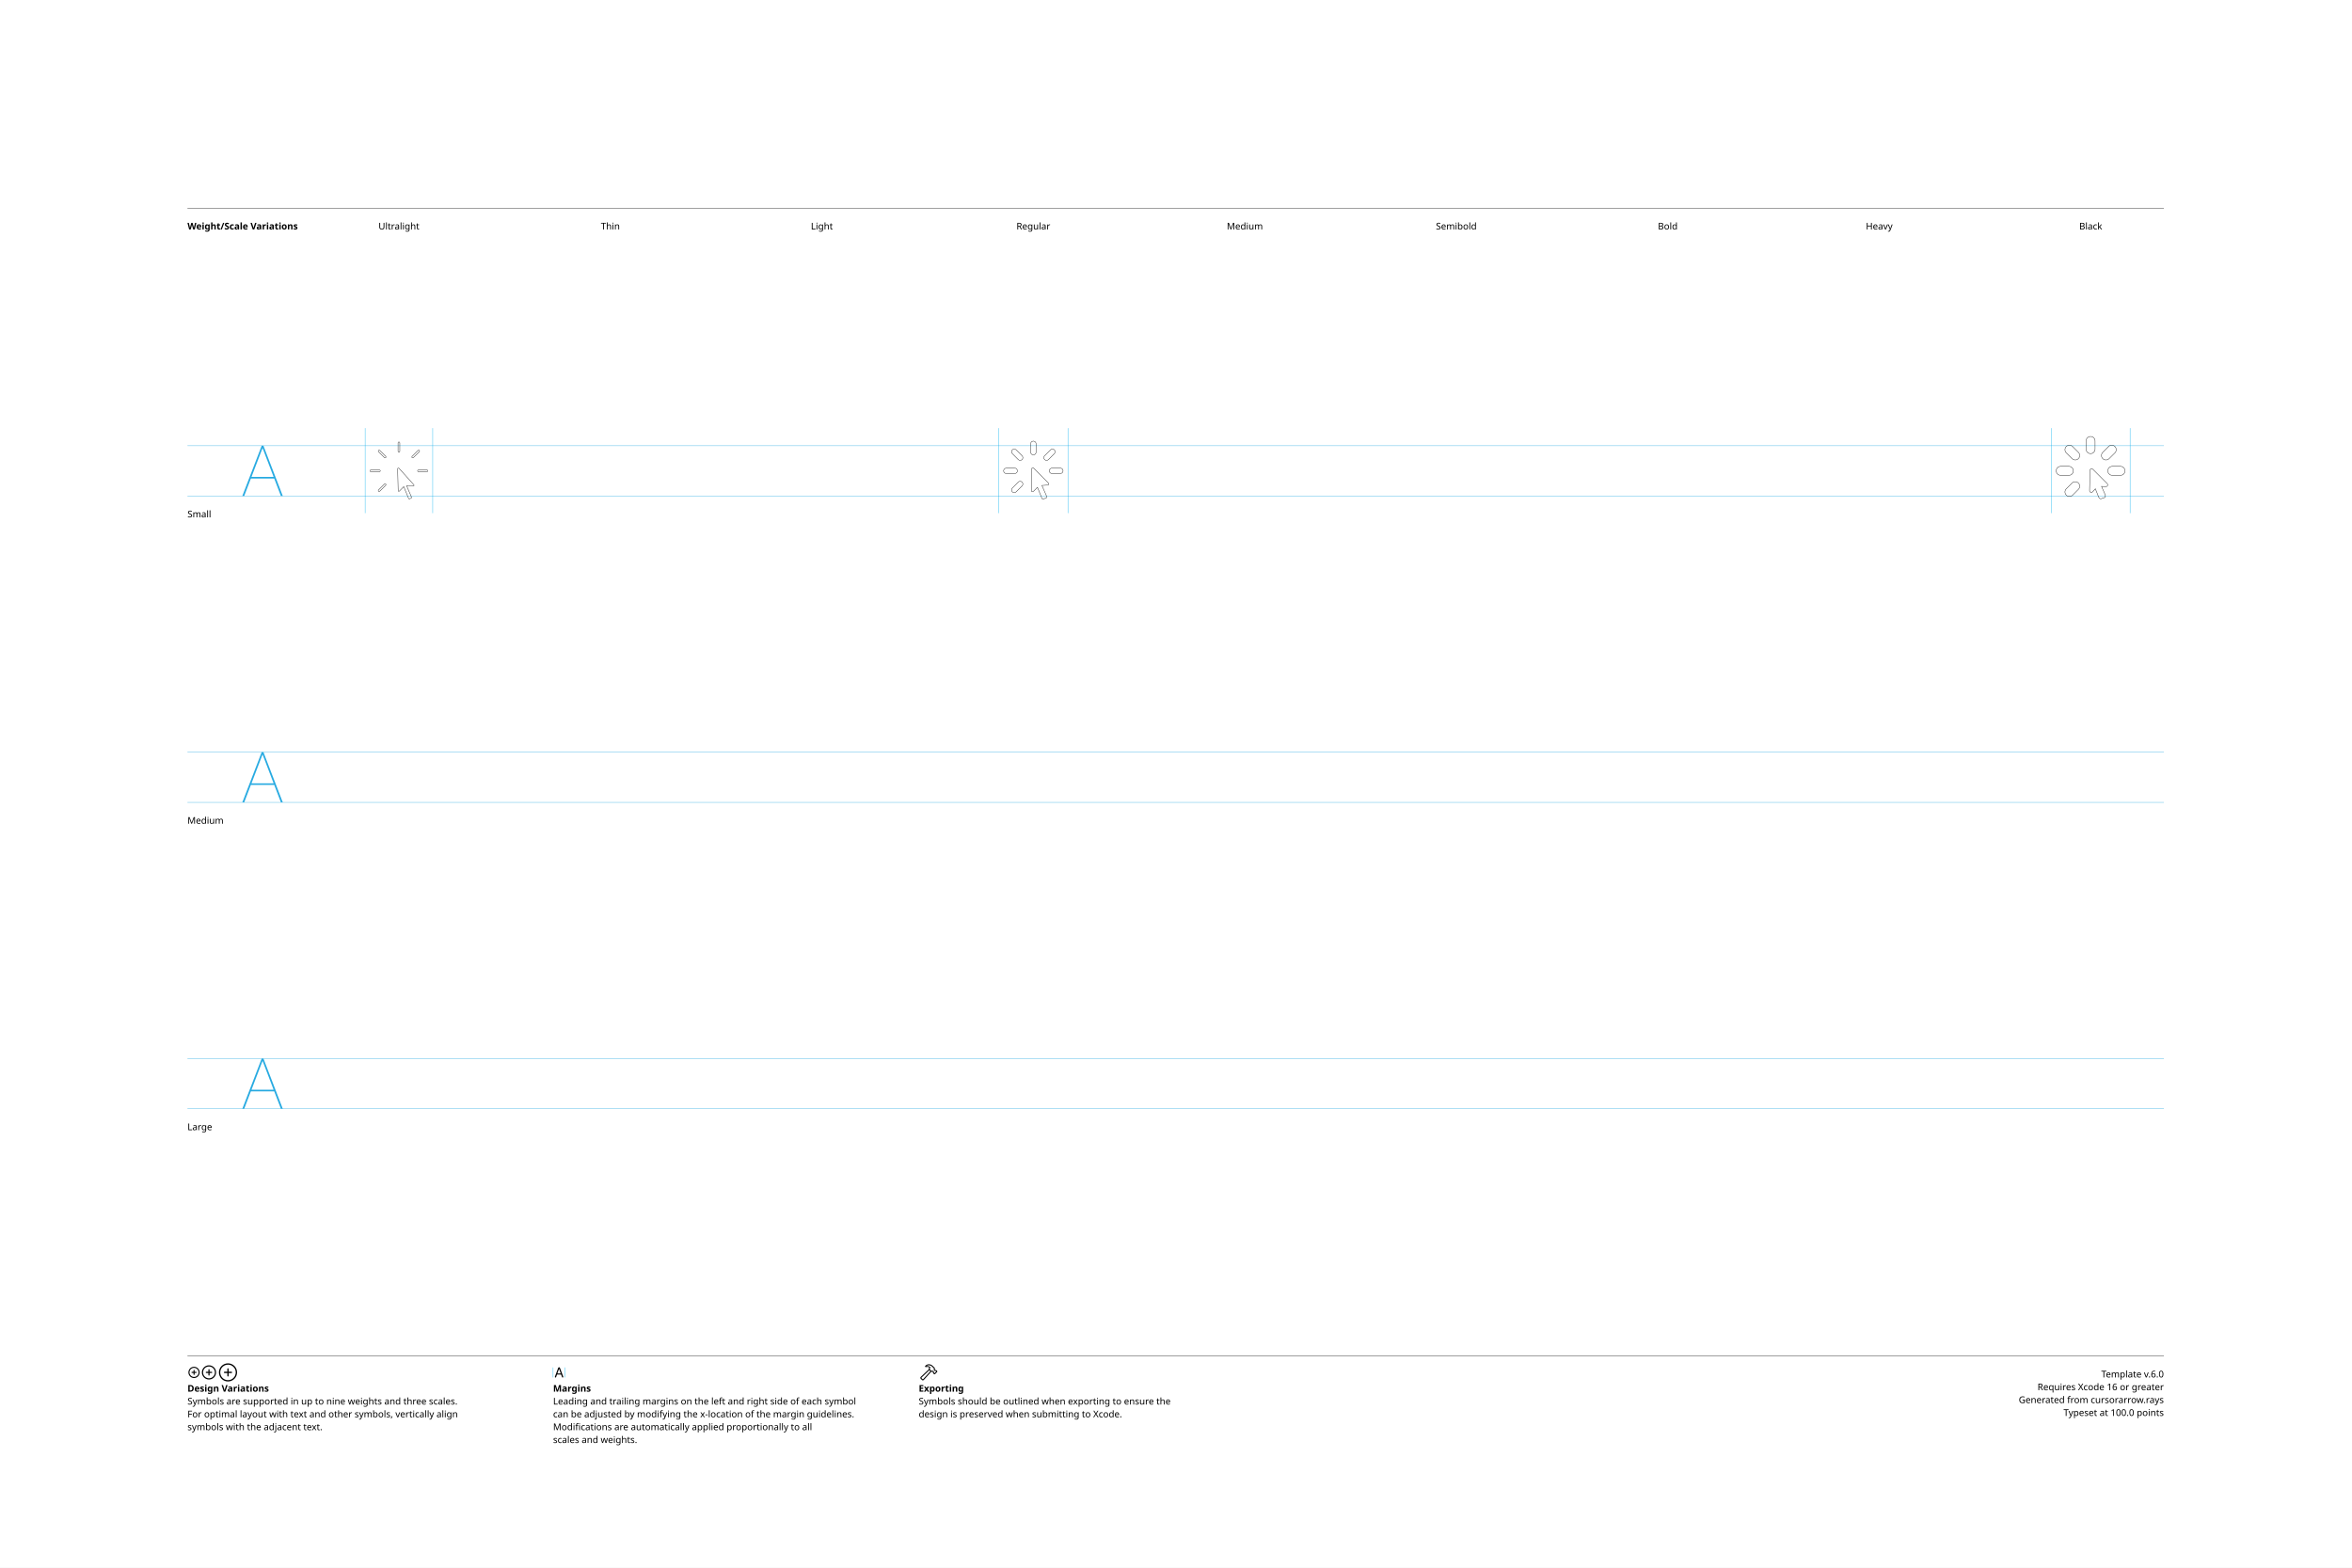
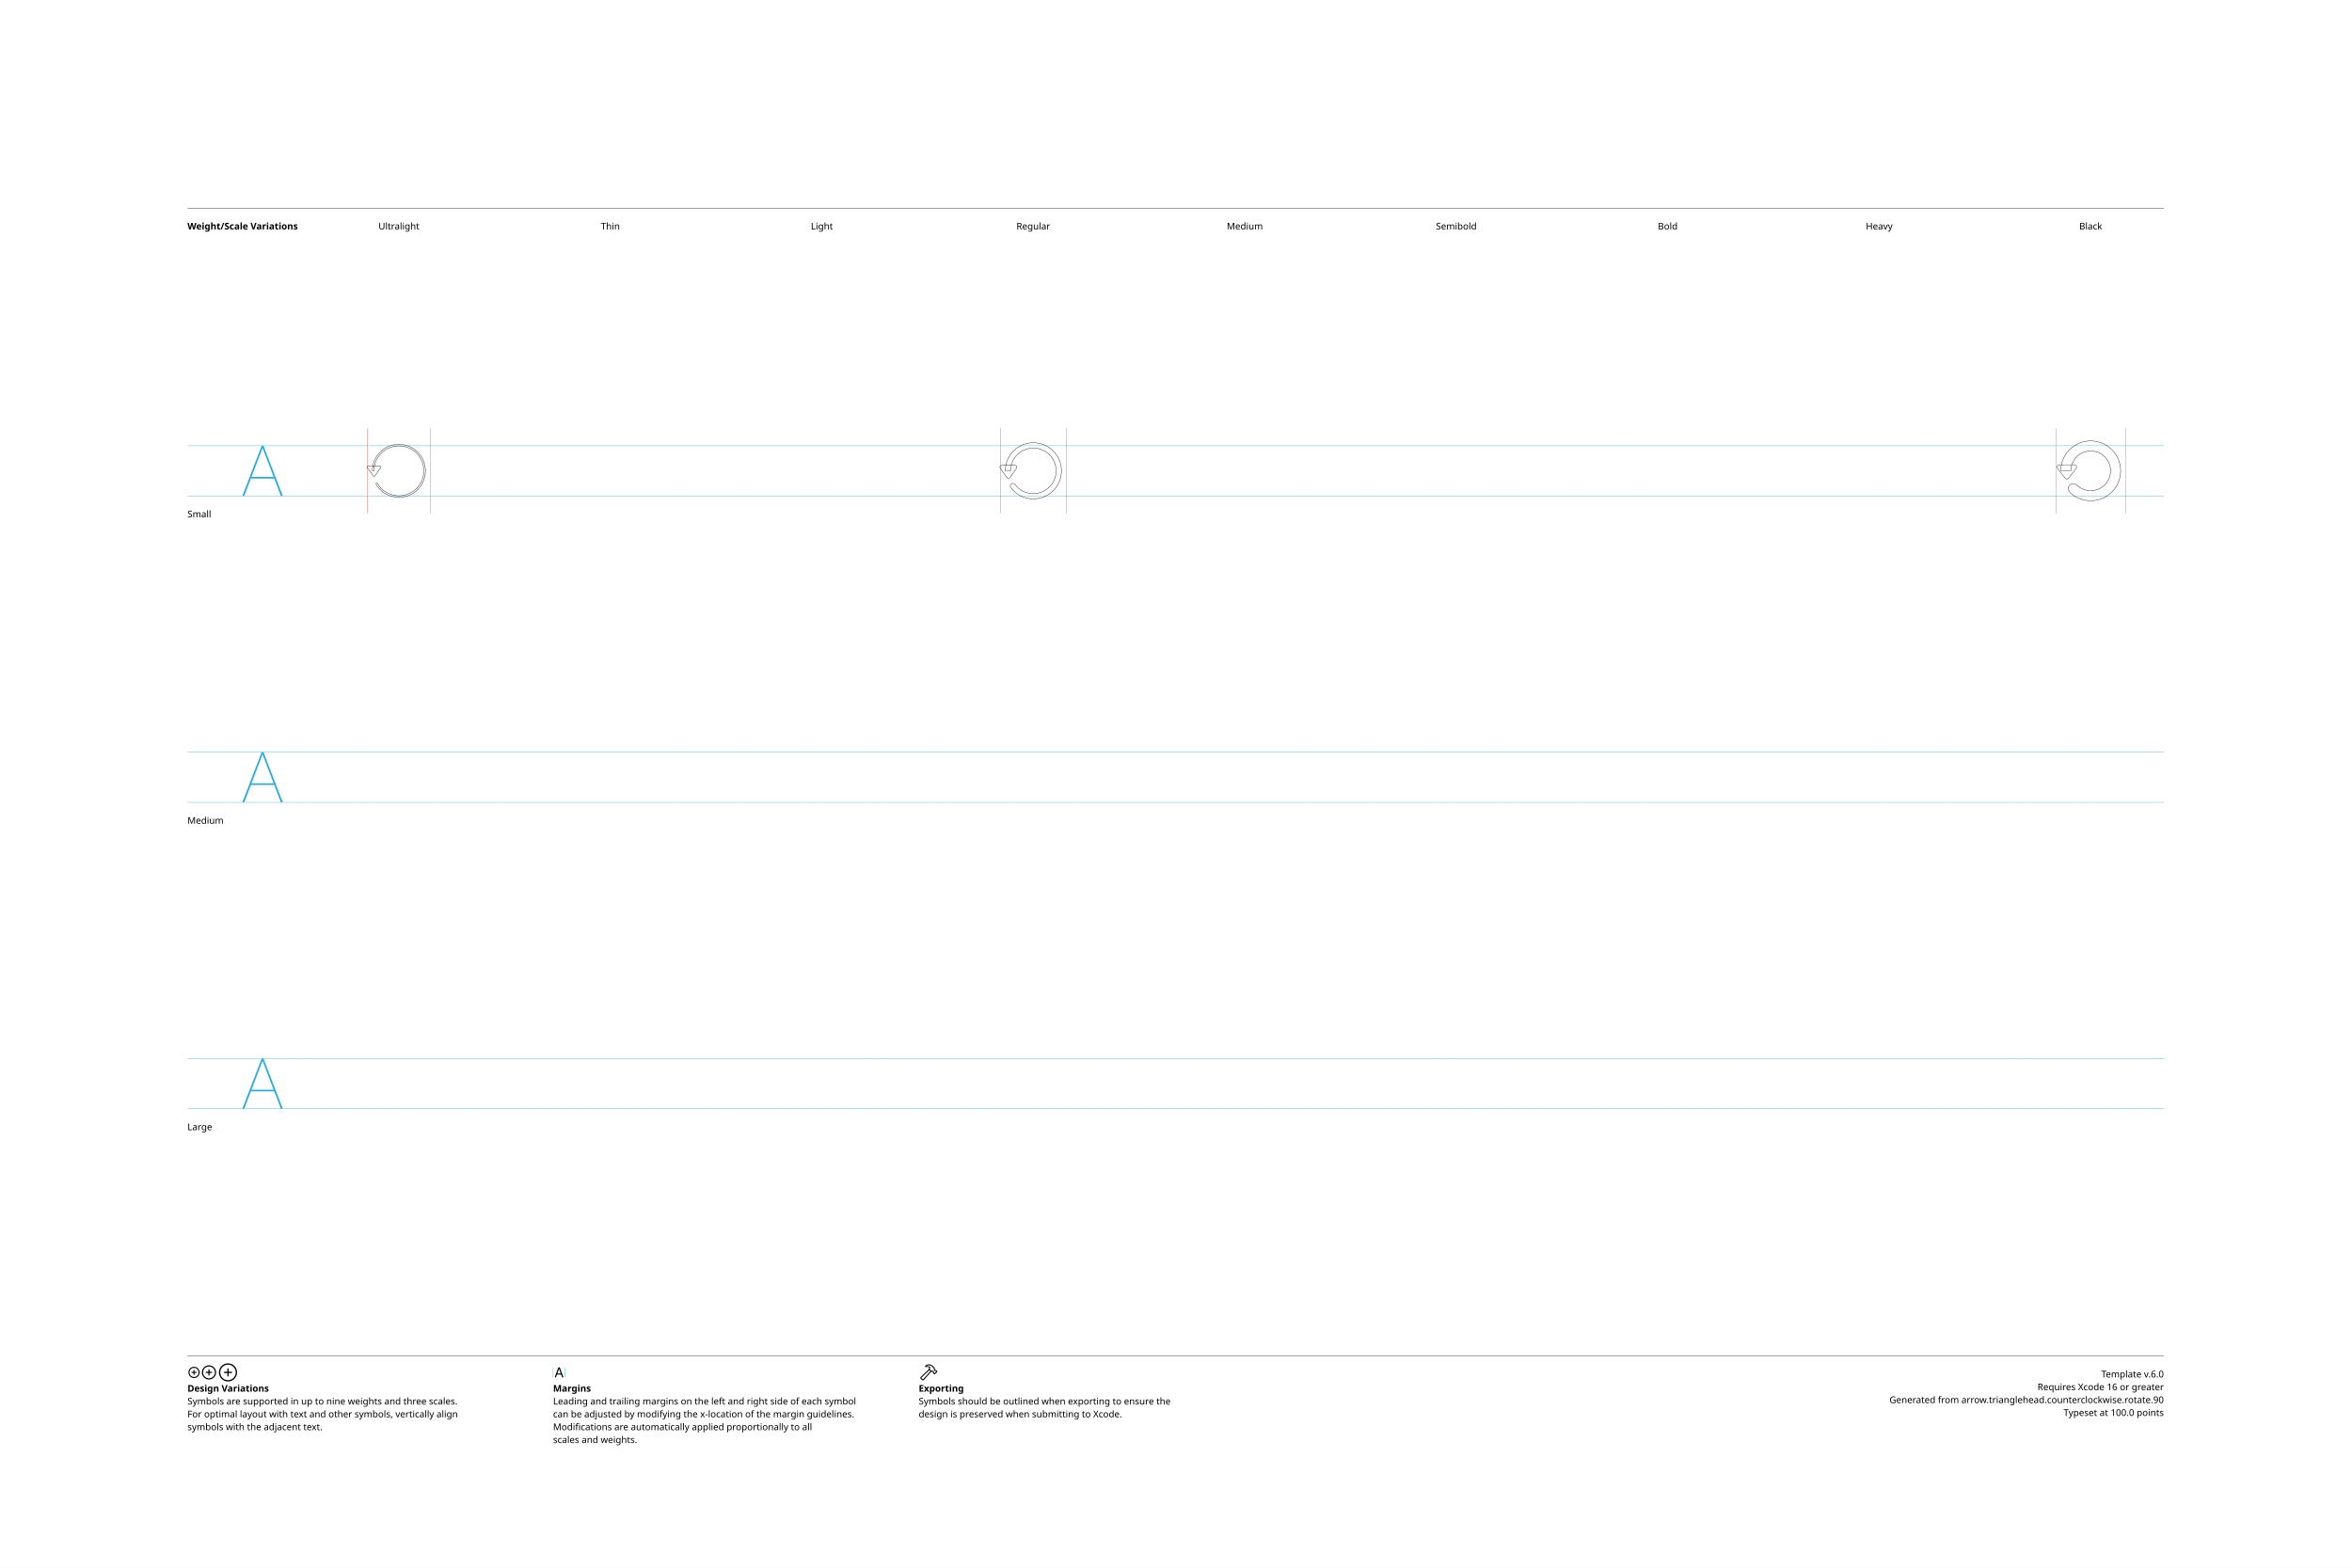
<svg xmlns="http://www.w3.org/2000/svg" version="1.1" viewBox="0 0 3300 2200">
-   <style>.monochrome-0 {-sfsymbols-motion-group:1;-sfsymbols-layer-tags:cursorarrow.rays}
- .monochrome-1 {-sfsymbols-motion-group:0;-sfsymbols-always-pulses:true;-sfsymbols-layer-tags:cursorarrow.rays}
- 
- .multicolor-0:tintColor {-sfsymbols-motion-group:1;-sfsymbols-layer-tags:cursorarrow.rays}
- .multicolor-1:tintColor {-sfsymbols-motion-group:0;-sfsymbols-always-pulses:true;-sfsymbols-layer-tags:cursorarrow.rays}
- 
- .hierarchical-0:secondary {-sfsymbols-motion-group:1;-sfsymbols-layer-tags:cursorarrow.rays}
- .hierarchical-1:primary {-sfsymbols-motion-group:0;-sfsymbols-layer-tags:cursorarrow.rays}
- 
- .SFSymbolsPreviewWireframe {fill:none;opacity:1.0;stroke:black;stroke-width:0.5}
+   <style>.SFSymbolsPreviewWireframe {fill:none;opacity:1.0;stroke:black;stroke-width:0.5}
</style>
  <g id="Notes">
    <rect height="2200" id="artboard" style="fill:white;opacity:1" width="3300" x="0" y="0" />
    <line style="fill:none;stroke:black;opacity:1;stroke-width:0.5;" x1="263" x2="3036" y1="292" y2="292" />
    <text style="stroke:none;fill:black;font-family:sans-serif;font-size:13;font-weight:bold;" transform="matrix(1 0 0 1 263 322)">Weight/Scale Variations</text>
    <text style="stroke:none;fill:black;font-family:sans-serif;font-size:13;text-anchor:middle;" transform="matrix(1 0 0 1 559.711 322)">Ultralight</text>
    <text style="stroke:none;fill:black;font-family:sans-serif;font-size:13;text-anchor:middle;" transform="matrix(1 0 0 1 856.422 322)">Thin</text>
    <text style="stroke:none;fill:black;font-family:sans-serif;font-size:13;text-anchor:middle;" transform="matrix(1 0 0 1 1153.13 322)">Light</text>
    <text style="stroke:none;fill:black;font-family:sans-serif;font-size:13;text-anchor:middle;" transform="matrix(1 0 0 1 1449.84 322)">Regular</text>
    <text style="stroke:none;fill:black;font-family:sans-serif;font-size:13;text-anchor:middle;" transform="matrix(1 0 0 1 1746.56 322)">Medium</text>
    <text style="stroke:none;fill:black;font-family:sans-serif;font-size:13;text-anchor:middle;" transform="matrix(1 0 0 1 2043.27 322)">Semibold</text>
    <text style="stroke:none;fill:black;font-family:sans-serif;font-size:13;text-anchor:middle;" transform="matrix(1 0 0 1 2339.98 322)">Bold</text>
    <text style="stroke:none;fill:black;font-family:sans-serif;font-size:13;text-anchor:middle;" transform="matrix(1 0 0 1 2636.69 322)">Heavy</text>
    <text style="stroke:none;fill:black;font-family:sans-serif;font-size:13;text-anchor:middle;" transform="matrix(1 0 0 1 2933.4 322)">Black</text>
    <line style="fill:none;stroke:black;opacity:1;stroke-width:0.5;" x1="263" x2="3036" y1="1903" y2="1903" />
    <g transform="matrix(0.2 0 0 0.2 263 1933)">
      <path d="m46.24 4.15c21.777 0 39.453-17.627 39.453-39.404s-17.676-39.404-39.453-39.404c-21.729 0-39.404 17.627-39.404 39.404s17.676 39.404 39.404 39.404Zm0-7.422c-17.676 0-31.934-14.307-31.934-31.982s14.258-31.982 31.934-31.982 31.982 14.307 31.982 31.982-14.307 31.982-31.982 31.982Zm-17.969-31.982c0 2.148 1.514 3.613 3.76 3.613h10.498v10.596c0 2.197 1.465 3.711 3.613 3.711 2.246 0 3.711-1.514 3.711-3.711v-10.596h10.596c2.197 0 3.711-1.465 3.711-3.613 0-2.197-1.514-3.711-3.711-3.711h-10.596v-10.547c0-2.246-1.465-3.76-3.711-3.76-2.148 0-3.613 1.514-3.613 3.76v10.547h-10.498c-2.246 0-3.76 1.514-3.76 3.711Z" />
    </g>
    <g transform="matrix(0.2 0 0 0.2 281.506 1933)">
      <path d="m58.545 14.551c27.49 0 49.805-22.314 49.805-49.805s-22.314-49.805-49.805-49.805-49.805 22.314-49.805 49.805 22.314 49.805 49.805 49.805Zm0-8.301c-22.949 0-41.504-18.555-41.504-41.504s18.555-41.504 41.504-41.504 41.504 18.555 41.504 41.504-18.555 41.504-41.504 41.504Zm-22.656-41.504c0 2.393 1.66 4.004 4.15 4.004h14.355v14.404c0 2.441 1.66 4.15 4.053 4.15 2.441 0 4.15-1.66 4.15-4.15v-14.404h14.404c2.441 0 4.15-1.611 4.15-4.004 0-2.441-1.709-4.15-4.15-4.15h-14.404v-14.355c0-2.49-1.709-4.199-4.15-4.199-2.393 0-4.053 1.709-4.053 4.199v14.355h-14.355c-2.49 0-4.15 1.709-4.15 4.15Z" />
    </g>
    <g transform="matrix(0.2 0 0 0.2 304.924 1933)">
      <path d="m74.853 28.32c35.107 0 63.623-28.467 63.623-63.574s-28.516-63.623-63.623-63.623-63.574 28.516-63.574 63.623 28.467 63.574 63.574 63.574Zm0-9.082c-30.127 0-54.492-24.365-54.492-54.492s24.365-54.492 54.492-54.492 54.492 24.365 54.492 54.492-24.365 54.492-54.492 54.492Zm-28.857-54.492c0 2.588 1.855 4.395 4.59 4.395h19.727v19.775c0 2.686 1.855 4.59 4.443 4.59 2.686 0 4.541-1.855 4.541-4.59v-19.775h19.775c2.686 0 4.59-1.807 4.59-4.395 0-2.734-1.855-4.59-4.59-4.59h-19.775v-19.727c0-2.734-1.855-4.639-4.541-4.639-2.588 0-4.443 1.904-4.443 4.639v19.727h-19.727c-2.734 0-4.59 1.855-4.59 4.59Z" />
    </g>
    <text style="stroke:none;fill:black;font-family:sans-serif;font-size:13;font-weight:bold;" transform="matrix(1 0 0 1 263 1953)">Design Variations</text>
    <text style="stroke:none;fill:black;font-family:sans-serif;font-size:13;" transform="matrix(1 0 0 1 263 1971)">Symbols are supported in up to nine weights and three scales.</text>
    <text style="stroke:none;fill:black;font-family:sans-serif;font-size:13;" transform="matrix(1 0 0 1 263 1989)">For optimal layout with text and other symbols, vertically align</text>
    <text style="stroke:none;fill:black;font-family:sans-serif;font-size:13;" transform="matrix(1 0 0 1 263 2007)">symbols with the adjacent text.</text>
    <line style="fill:none;stroke:#00AEEF;stroke-width:0.5;opacity:1.0;" x1="776" x2="776" y1="1919" y2="1933" />
    <g transform="matrix(0.2 0 0 0.2 776 1933)">
      <path d="m16.553 0.781c2.588 0 3.857-0.977 4.785-3.711l6.299-17.236h28.809l6.299 17.236c0.928 2.734 2.197 3.711 4.736 3.711 2.588 0 4.248-1.562 4.248-4.004 0-0.83-0.146-1.611-0.537-2.637l-22.9-60.986c-1.123-2.979-3.125-4.492-6.25-4.492-3.027 0-5.078 1.465-6.152 4.443l-22.9 61.084c-0.391 1.025-0.537 1.807-0.537 2.637 0 2.441 1.562 3.955 4.102 3.955Zm13.477-28.369 11.865-32.861h0.244l11.865 32.861Z" />
    </g>
    <line style="fill:none;stroke:#00AEEF;stroke-width:0.5;opacity:1.0;" x1="792.836" x2="792.836" y1="1919" y2="1933" />
    <text style="stroke:none;fill:black;font-family:sans-serif;font-size:13;font-weight:bold;" transform="matrix(1 0 0 1 776 1953)">Margins</text>
    <text style="stroke:none;fill:black;font-family:sans-serif;font-size:13;" transform="matrix(1 0 0 1 776 1971)">Leading and trailing margins on the left and right side of each symbol</text>
    <text style="stroke:none;fill:black;font-family:sans-serif;font-size:13;" transform="matrix(1 0 0 1 776 1989)">can be adjusted by modifying the x-location of the margin guidelines.</text>
    <text style="stroke:none;fill:black;font-family:sans-serif;font-size:13;" transform="matrix(1 0 0 1 776 2007)">Modifications are automatically applied proportionally to all</text>
    <text style="stroke:none;fill:black;font-family:sans-serif;font-size:13;" transform="matrix(1 0 0 1 776 2025)">scales and weights.</text>
    <g transform="matrix(0.2 0 0 0.2 1289 1933)">
      <path d="m14.209 9.326 8.496 8.545c4.297 4.346 9.229 4.053 13.867-1.074l53.467-58.935-4.834-4.883-53.076 58.398c-1.758 2.002-3.418 2.49-5.762 0.146l-5.859-5.811c-2.344-2.295-1.807-4.004 0.195-5.811l57.373-54.004-4.883-4.834-57.959 54.443c-4.932 4.59-5.322 9.473-1.025 13.818Zm32.08-90.967c-2.1 2.051-2.246 4.932-1.074 6.885 1.172 1.807 3.467 2.979 6.689 2.148 7.324-1.709 14.941-2.002 22.07 2.686l-2.93 7.275c-1.709 4.15-0.83 7.08 1.855 9.814l11.475 11.572c2.441 2.441 4.492 2.539 7.324 2.051l5.322-0.977 3.32 3.369-0.195 2.783c-0.195 2.49 0.439 4.395 2.881 6.787l3.809 3.711c2.393 2.393 5.469 2.539 7.812 0.195l14.551-14.6c2.344-2.344 2.246-5.322-0.146-7.715l-3.857-3.809c-2.393-2.393-4.248-3.174-6.641-2.979l-2.881 0.244-3.223-3.174 1.221-5.615c0.635-2.832-0.146-5.029-3.076-7.959l-10.986-10.938c-16.699-16.602-38.867-16.211-53.32-1.758Zm7.471 1.855c12.158-8.887 28.613-7.373 39.746 3.76l12.158 12.06c1.172 1.172 1.367 2.1 1.025 3.809l-1.611 7.422 7.52 7.422 4.932-0.293c1.27-0.049 1.66 0.049 2.637 1.025l2.881 2.881-12.207 12.207-2.881-2.881c-0.977-0.977-1.123-1.367-1.074-2.686l0.342-4.883-7.471-7.422-7.617 1.27c-1.611 0.342-2.344 0.195-3.564-0.977l-10.01-10.01c-1.27-1.172-1.416-2.002-0.635-3.857l4.395-10.449c-7.812-7.275-17.969-10.4-28.125-7.422-0.781 0.195-1.074-0.439-0.439-0.977Z" />
    </g>
    <text style="stroke:none;fill:black;font-family:sans-serif;font-size:13;font-weight:bold;" transform="matrix(1 0 0 1 1289 1953)">Exporting</text>
    <text style="stroke:none;fill:black;font-family:sans-serif;font-size:13;" transform="matrix(1 0 0 1 1289 1971)">Symbols should be outlined when exporting to ensure the</text>
    <text style="stroke:none;fill:black;font-family:sans-serif;font-size:13;" transform="matrix(1 0 0 1 1289 1989)">design is preserved when submitting to Xcode.</text>
    <text id="template-version" style="stroke:none;fill:black;font-family:sans-serif;font-size:13;text-anchor:end;" transform="matrix(1 0 0 1 3036 1933)">Template v.6.0</text>
    <text style="stroke:none;fill:black;font-family:sans-serif;font-size:13;text-anchor:end;" transform="matrix(1 0 0 1 3036 1951)">Requires Xcode 16 or greater</text>
-     <text id="descriptive-name" style="stroke:none;fill:black;font-family:sans-serif;font-size:13;text-anchor:end;" transform="matrix(1 0 0 1 3036 1969)">Generated from cursorarrow.rays</text>
+     <text id="descriptive-name" style="stroke:none;fill:black;font-family:sans-serif;font-size:13;text-anchor:end;" transform="matrix(1 0 0 1 3036 1969)">Generated from arrow.trianglehead.counterclockwise.rotate.90</text>
    <text style="stroke:none;fill:black;font-family:sans-serif;font-size:13;text-anchor:end;" transform="matrix(1 0 0 1 3036 1987)">Typeset at 100.0 points</text>
    <text style="stroke:none;fill:black;font-family:sans-serif;font-size:13;" transform="matrix(1 0 0 1 263 726)">Small</text>
    <text style="stroke:none;fill:black;font-family:sans-serif;font-size:13;" transform="matrix(1 0 0 1 263 1156)">Medium</text>
    <text style="stroke:none;fill:black;font-family:sans-serif;font-size:13;" transform="matrix(1 0 0 1 263 1586)">Large</text>
  </g>
  <g id="Guides">
    <g id="H-reference" style="fill:#27AAE1;stroke:none;" transform="matrix(1 0 0 1 339 696)">
      <path d="M0.994 0L3.638 0L29.328-67.132L30.03-67.132L30.03-70.459L28.123-70.459ZM11.688-24.48L46.981-24.48L46.231-26.729L12.438-26.729ZM55.12 0L57.764 0L30.638-70.459L29.433-70.459L29.433-67.132Z" />
    </g>
    <line id="Baseline-S" style="fill:none;stroke:#27AAE1;opacity:1;stroke-width:0.5;" x1="263" x2="3036" y1="696" y2="696" />
    <line id="Capline-S" style="fill:none;stroke:#27AAE1;opacity:1;stroke-width:0.5;" x1="263" x2="3036" y1="625.541" y2="625.541" />
    <g id="H-reference" style="fill:#27AAE1;stroke:none;" transform="matrix(1 0 0 1 339 1126)">
      <path d="M0.994 0L3.638 0L29.328-67.132L30.03-67.132L30.03-70.459L28.123-70.459ZM11.688-24.48L46.981-24.48L46.231-26.729L12.438-26.729ZM55.12 0L57.764 0L30.638-70.459L29.433-70.459L29.433-67.132Z" />
    </g>
    <line id="Baseline-M" style="fill:none;stroke:#27AAE1;opacity:1;stroke-width:0.5;" x1="263" x2="3036" y1="1126" y2="1126" />
    <line id="Capline-M" style="fill:none;stroke:#27AAE1;opacity:1;stroke-width:0.5;" x1="263" x2="3036" y1="1055.54" y2="1055.54" />
    <g id="H-reference" style="fill:#27AAE1;stroke:none;" transform="matrix(1 0 0 1 339 1556)">
      <path d="M0.994 0L3.638 0L29.328-67.132L30.03-67.132L30.03-70.459L28.123-70.459ZM11.688-24.48L46.981-24.48L46.231-26.729L12.438-26.729ZM55.12 0L57.764 0L30.638-70.459L29.433-70.459L29.433-67.132Z" />
    </g>
    <line id="Baseline-L" style="fill:none;stroke:#27AAE1;opacity:1;stroke-width:0.5;" x1="263" x2="3036" y1="1556" y2="1556" />
    <line id="Capline-L" style="fill:none;stroke:#27AAE1;opacity:1;stroke-width:0.5;" x1="263" x2="3036" y1="1485.54" y2="1485.54" />
-     <line id="right-margin-Black-S" style="fill:none;stroke:#00AEEF;stroke-width:0.5;opacity:1.0;" x1="2988.65" x2="2988.65" y1="600.785" y2="720.121" />
-     <line id="left-margin-Black-S" style="fill:none;stroke:#00AEEF;stroke-width:0.5;opacity:1.0;" x1="2878.15" x2="2878.15" y1="600.785" y2="720.121" />
-     <line id="right-margin-Regular-S" style="fill:none;stroke:#00AEEF;stroke-width:0.5;opacity:1.0;" x1="1498.4" x2="1498.4" y1="600.785" y2="720.121" />
-     <line id="left-margin-Regular-S" style="fill:none;stroke:#00AEEF;stroke-width:0.5;opacity:1.0;" x1="1401.28" x2="1401.28" y1="600.785" y2="720.121" />
-     <line id="right-margin-Ultralight-S" style="fill:none;stroke:#00AEEF;stroke-width:0.5;opacity:1.0;" x1="607.135" x2="607.135" y1="600.785" y2="720.121" />
-     <line id="left-margin-Ultralight-S" style="fill:none;stroke:#00AEEF;stroke-width:0.5;opacity:1.0;" x1="512.287" x2="512.287" y1="600.785" y2="720.121" />
+     <line id="right-margin-Black-S" style="fill:none;stroke:#00AEEF;stroke-width:0.5;opacity:1.0;" x1="2982.23" x2="2982.23" y1="600.785" y2="720.121" />
+     <line id="left-margin-Black-S" style="fill:none;stroke:#00AEEF;stroke-width:0.5;opacity:1.0;" x1="2884.57" x2="2884.57" y1="600.785" y2="720.121" />
+     <line id="right-margin-Regular-S" style="fill:none;stroke:#00AEEF;stroke-width:0.5;opacity:1.0;" x1="1496.11" x2="1496.11" y1="600.785" y2="720.121" />
+     <line id="left-margin-Regular-S" style="fill:none;stroke:#FF3B30;stroke-width:0.5;opacity:1.0;" x1="1403.58" x2="1403.58" y1="600.785" y2="720.121" />
+     <line id="right-margin-Ultralight-S" style="fill:none;stroke:#00AEEF;stroke-width:0.5;opacity:1.0;" x1="603.773" x2="603.773" y1="600.785" y2="720.121" />
+     <line id="left-margin-Ultralight-S" style="fill:none;stroke:#FF3B30;stroke-width:0.5;opacity:1.0;" x1="515.649" x2="515.649" y1="600.785" y2="720.121" />
  </g>
  <g id="Symbols">
-     <g id="Black-S" transform="matrix(1 0 0 1 2878.15 696)">
-       <path class="monochrome-0 multicolor-0:tintColor hierarchical-0:secondary SFSymbolsPreviewWireframe" d="M55.078-59.424C58.545-59.424 61.377-62.256 61.377-65.723L61.377-77.197C61.377-80.664 58.545-83.496 55.078-83.496C51.611-83.496 48.779-80.664 48.779-77.197L48.779-65.723C48.779-62.256 51.611-59.424 55.078-59.424ZM72.168-52.344C74.609-49.902 78.613-49.902 81.055-52.344L89.209-60.449C91.65-62.891 91.65-66.894 89.209-69.385C86.719-71.826 82.715-71.826 80.273-69.385L72.168-61.23C69.727-58.789 69.727-54.785 72.168-52.344ZM79.248-35.254C79.248-31.787 82.08-28.955 85.547-28.955L97.022-28.955C100.488-28.955 103.32-31.787 103.32-35.254C103.32-38.721 100.488-41.553 97.022-41.553L85.547-41.553C82.08-41.553 79.248-38.721 79.248-35.254ZM37.988-18.164C35.547-20.605 31.543-20.605 29.102-18.164L20.947-10.059C18.506-7.617 18.506-3.613 20.947-1.123C23.438 1.318 27.441 1.318 29.883-1.123L37.988-9.277C40.43-11.719 40.43-15.723 37.988-18.164ZM30.908-35.254C30.908-38.721 28.076-41.553 24.609-41.553L13.135-41.553C9.668-41.553 6.836-38.721 6.836-35.254C6.836-31.787 9.668-28.955 13.135-28.955L24.609-28.955C28.076-28.955 30.908-31.787 30.908-35.254ZM37.988-52.344C40.43-54.785 40.43-58.789 37.988-61.23L29.883-69.385C27.441-71.826 23.438-71.826 20.947-69.385C18.506-66.894 18.506-62.891 20.947-60.449L29.102-52.344C31.543-49.902 35.547-49.902 37.988-52.344Z" />
-       <path class="monochrome-1 multicolor-1:tintColor hierarchical-1:primary SFSymbolsPreviewWireframe" d="M53.613-7.666C53.565-5.078 56.397-4.053 58.105-5.957L61.768-10.107L66.455 1.709C67.09 3.271 68.359 4.443 70.459 3.711L74.219 2.393C76.367 1.66 76.074-0.488 75.635-1.514L70.41-13.477L76.318-13.135C78.809-12.988 80.029-15.674 78.272-17.432L58.301-37.402C56.641-39.062 54.199-38.086 54.15-35.742Z" />
+     <g id="Black-S" transform="matrix(1 0 0 1 2884.57 696)">
+       <path class="SFSymbolsPreviewWireframe" d="M48.828 6.738C72.022 6.738 90.82-12.06 90.82-35.254C90.82-58.447 72.022-77.246 48.828-77.246C25.635-77.246 6.836-58.447 6.836-35.254L20.996-35.254C20.996-50.635 33.447-63.086 48.828-63.086C64.209-63.086 76.66-50.635 76.66-35.254C76.66-19.873 64.209-7.422 48.828-7.422C41.602-7.422 35.547-9.912 30.127-14.6C26.855-17.48 22.51-18.408 19.336-15.283C16.553-12.5 16.699-8.35 20.166-4.541C26.27 2.197 38.818 6.738 48.828 6.738ZM5.029-43.799C1.66-43.799 0.83-40.381 2.637-38.135L13.135-24.902C14.258-23.438 16.504-23.438 17.676-24.902L28.125-38.135C29.883-40.381 29.102-43.799 25.781-43.799Z" />
    </g>
-     <g id="Regular-S" transform="matrix(1 0 0 1 1401.28 696)">
-       <path class="monochrome-0 multicolor-0:tintColor hierarchical-0:secondary SFSymbolsPreviewWireframe" d="M48.584-57.617C50.635-57.617 52.393-59.326 52.393-61.426L52.393-73.193C52.393-75.244 50.635-77.002 48.584-77.002C46.484-77.002 44.775-75.244 44.775-73.193L44.775-61.426C44.775-59.326 46.484-57.617 48.584-57.617ZM64.356-51.025C65.82-49.56 68.311-49.56 69.775-51.025L78.076-59.375C79.492-60.84 79.492-63.281 78.076-64.746C76.611-66.211 74.17-66.211 72.705-64.746L64.356-56.445C62.891-54.98 62.891-52.49 64.356-51.025ZM70.898-35.254C70.898-33.203 72.656-31.445 74.707-31.445L86.475-31.445C88.574-31.445 90.283-33.203 90.283-35.254C90.283-37.305 88.574-39.062 86.475-39.062L74.707-39.062C72.656-39.062 70.898-37.305 70.898-35.254ZM32.764-19.482C31.348-20.947 28.857-20.947 27.393-19.482L19.092-11.133C17.627-9.668 17.627-7.227 19.092-5.762C20.508-4.297 22.949-4.297 24.414-5.762L32.764-14.062C34.228-15.527 34.228-18.018 32.764-19.482ZM26.221-35.254C26.221-37.305 24.463-39.062 22.412-39.062L10.645-39.062C8.594-39.062 6.836-37.305 6.836-35.254C6.836-33.203 8.594-31.445 10.645-31.445L22.412-31.445C24.463-31.445 26.221-33.203 26.221-35.254ZM32.764-51.025C34.228-52.49 34.228-54.98 32.764-56.445L24.414-64.746C22.949-66.211 20.508-66.211 19.092-64.746C17.627-63.281 17.627-60.84 19.092-59.375L27.393-51.025C28.857-49.56 31.348-49.56 32.764-51.025Z" />
-       <path class="monochrome-1 multicolor-1:tintColor hierarchical-1:primary SFSymbolsPreviewWireframe" d="M45.703-7.52C45.654-5.908 47.559-5.42 48.633-6.396L54.346-12.158L60.693 3.516C61.035 4.297 61.816 4.639 62.549 4.395L66.699 2.686C67.432 2.393 67.676 1.514 67.334 0.732L60.596-14.746L68.603-15.234C70.166-15.283 70.947-16.797 69.824-17.969L48.926-39.062C47.852-40.088 46.338-39.551 46.289-37.988Z" />
+     <g id="Regular-S" transform="matrix(1 0 0 1 1403.58 696)">
+       <path class="SFSymbolsPreviewWireframe" d="M46.24 4.15C68.018 4.15 85.693-13.477 85.693-35.254C85.693-57.031 68.018-74.658 46.24-74.658C24.512-74.658 6.836-57.031 6.836-35.254L14.307-35.254C14.307-52.93 28.564-67.236 46.24-67.236C63.916-67.236 78.223-52.93 78.223-35.254C78.223-17.578 63.916-3.271 46.24-3.271C35.84-3.271 26.611-8.252 20.85-15.869C19.482-17.676 17.383-18.213 15.576-17.09C13.818-16.016 13.281-13.525 14.795-11.621C22.07-1.904 33.545 4.15 46.24 4.15ZM2.393-42.871C-0.684-42.871-1.416-40.772 0.244-38.428L8.936-26.074C10.303-24.17 12.354-24.17 13.672-26.074L22.363-38.477C23.975-40.772 23.242-42.871 20.215-42.871Z" />
    </g>
-     <g id="Ultralight-S" transform="matrix(1 0 0 1 512.287 696)">
-       <path class="monochrome-0 multicolor-0:tintColor hierarchical-0:secondary SFSymbolsPreviewWireframe" d="M47.403-61.432C48.092-61.432 48.669-62.005 48.669-62.697L48.669-74.601C48.669-75.244 48.092-75.821 47.403-75.821C46.757-75.821 46.183-75.244 46.183-74.601L46.183-62.697C46.183-62.005 46.757-61.432 47.403-61.432ZM65.945-53.75C66.365-53.284 67.221-53.284 67.686-53.75L76.124-62.145C76.586-62.656 76.586-63.463 76.124-63.974C75.658-64.394 74.806-64.394 74.34-63.974L65.945-55.537C65.434-55.071 65.434-54.216 65.945-53.75ZM73.578-35.254C73.578-34.611 74.2-33.988 74.843-33.988L86.747-33.988C87.394-33.988 88.013-34.611 88.013-35.254C88.013-35.897 87.394-36.52 86.747-36.52L74.843-36.52C74.2-36.52 73.578-35.897 73.578-35.254ZM28.904-16.758C28.487-17.224 27.586-17.224 27.166-16.758L18.729-8.363C18.263-7.852 18.263-7.045 18.729-6.534C19.191-6.113 20.043-6.113 20.509-6.534L28.904-14.971C29.415-15.437 29.415-16.292 28.904-16.758ZM21.271-35.254C21.271-35.897 20.648-36.52 20.005-36.52L8.102-36.52C7.413-36.52 6.836-35.897 6.836-35.254C6.836-34.611 7.413-33.988 8.102-33.988L20.005-33.988C20.648-33.988 21.271-34.611 21.271-35.254ZM28.904-53.75C29.415-54.216 29.415-55.071 28.904-55.537L20.509-63.974C20.043-64.394 19.191-64.394 18.729-63.974C18.263-63.463 18.263-62.656 18.729-62.145L27.166-53.75C27.586-53.284 28.487-53.284 28.904-53.75Z" />
-       <path class="monochrome-1 multicolor-1:tintColor hierarchical-1:primary SFSymbolsPreviewWireframe" d="M46.339-7.429C46.335-6.499 47.377-6.101 47.997-6.76L54.209-13.112L61.011 3.516C61.217 4.024 61.771 4.23 62.322 4.031L64.656 3.094C65.161 2.892 65.36 2.331 65.154 1.868L58.234-14.337L67.65-13.963C68.486-13.921 68.949-14.935 68.416-15.607L47.473-38.926C46.852-39.588 45.702-39.142 45.699-38.215Z" />
+     <g id="Ultralight-S" transform="matrix(1 0 0 1 515.649 696)">
+       <path class="SFSymbolsPreviewWireframe" d="M44.061 1.971C64.612 1.971 81.289-14.703 81.289-35.254C81.289-55.805 64.612-72.478 44.061-72.478C23.513-72.478 6.836-55.805 6.836-35.254L9.039-35.254C9.039-54.61 24.705-70.233 44.061-70.233C63.416-70.233 79.04-54.61 79.04-35.254C79.04-15.898 63.416-0.274 44.061-0.274C31.163-0.274 19.664-7.389 13.811-17.731C13.443-18.266 12.796-18.44 12.216-18.18C11.729-17.877 11.556-17.204 11.934-16.571C18.12-5.628 30.23 1.971 44.061 1.971ZM0.985-41.645C-0.32-41.645-0.826-40.726 0.063-39.518L8.027-28.118C8.713-27.076 9.674-27.076 10.357-28.118L18.322-39.476C19.207-40.726 18.701-41.645 17.399-41.645Z" />
    </g>
  </g>
</svg>
